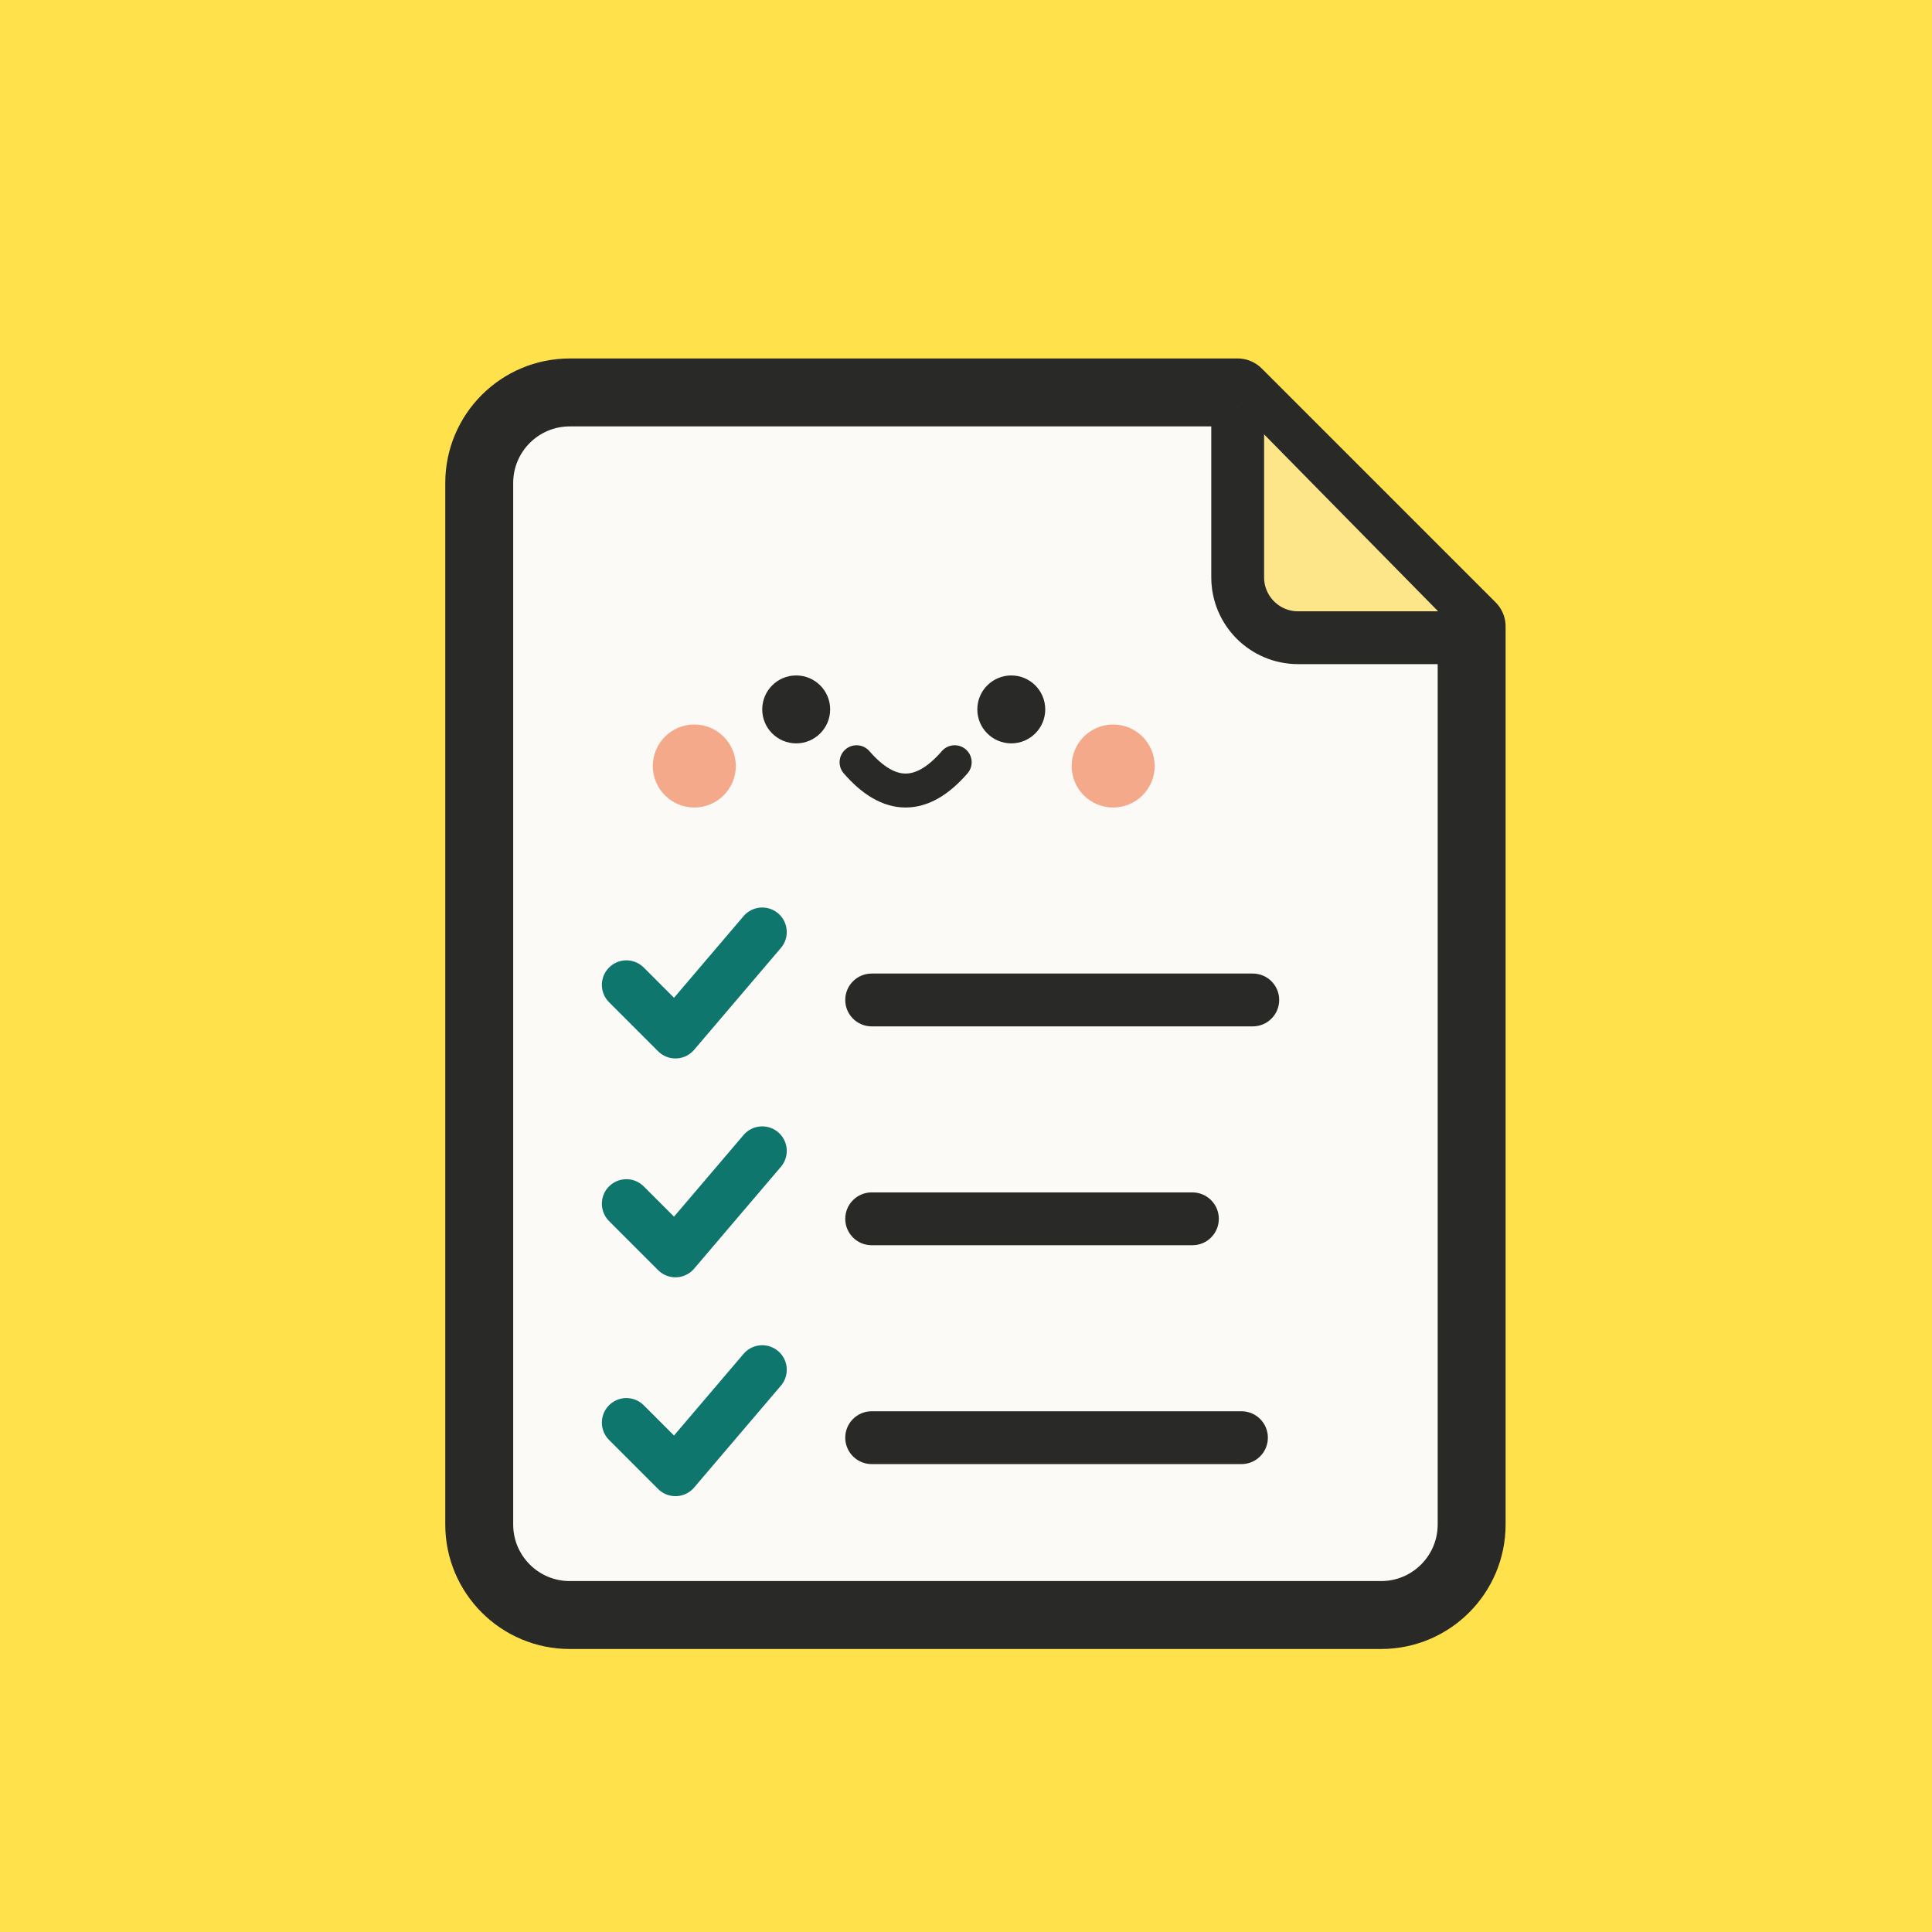
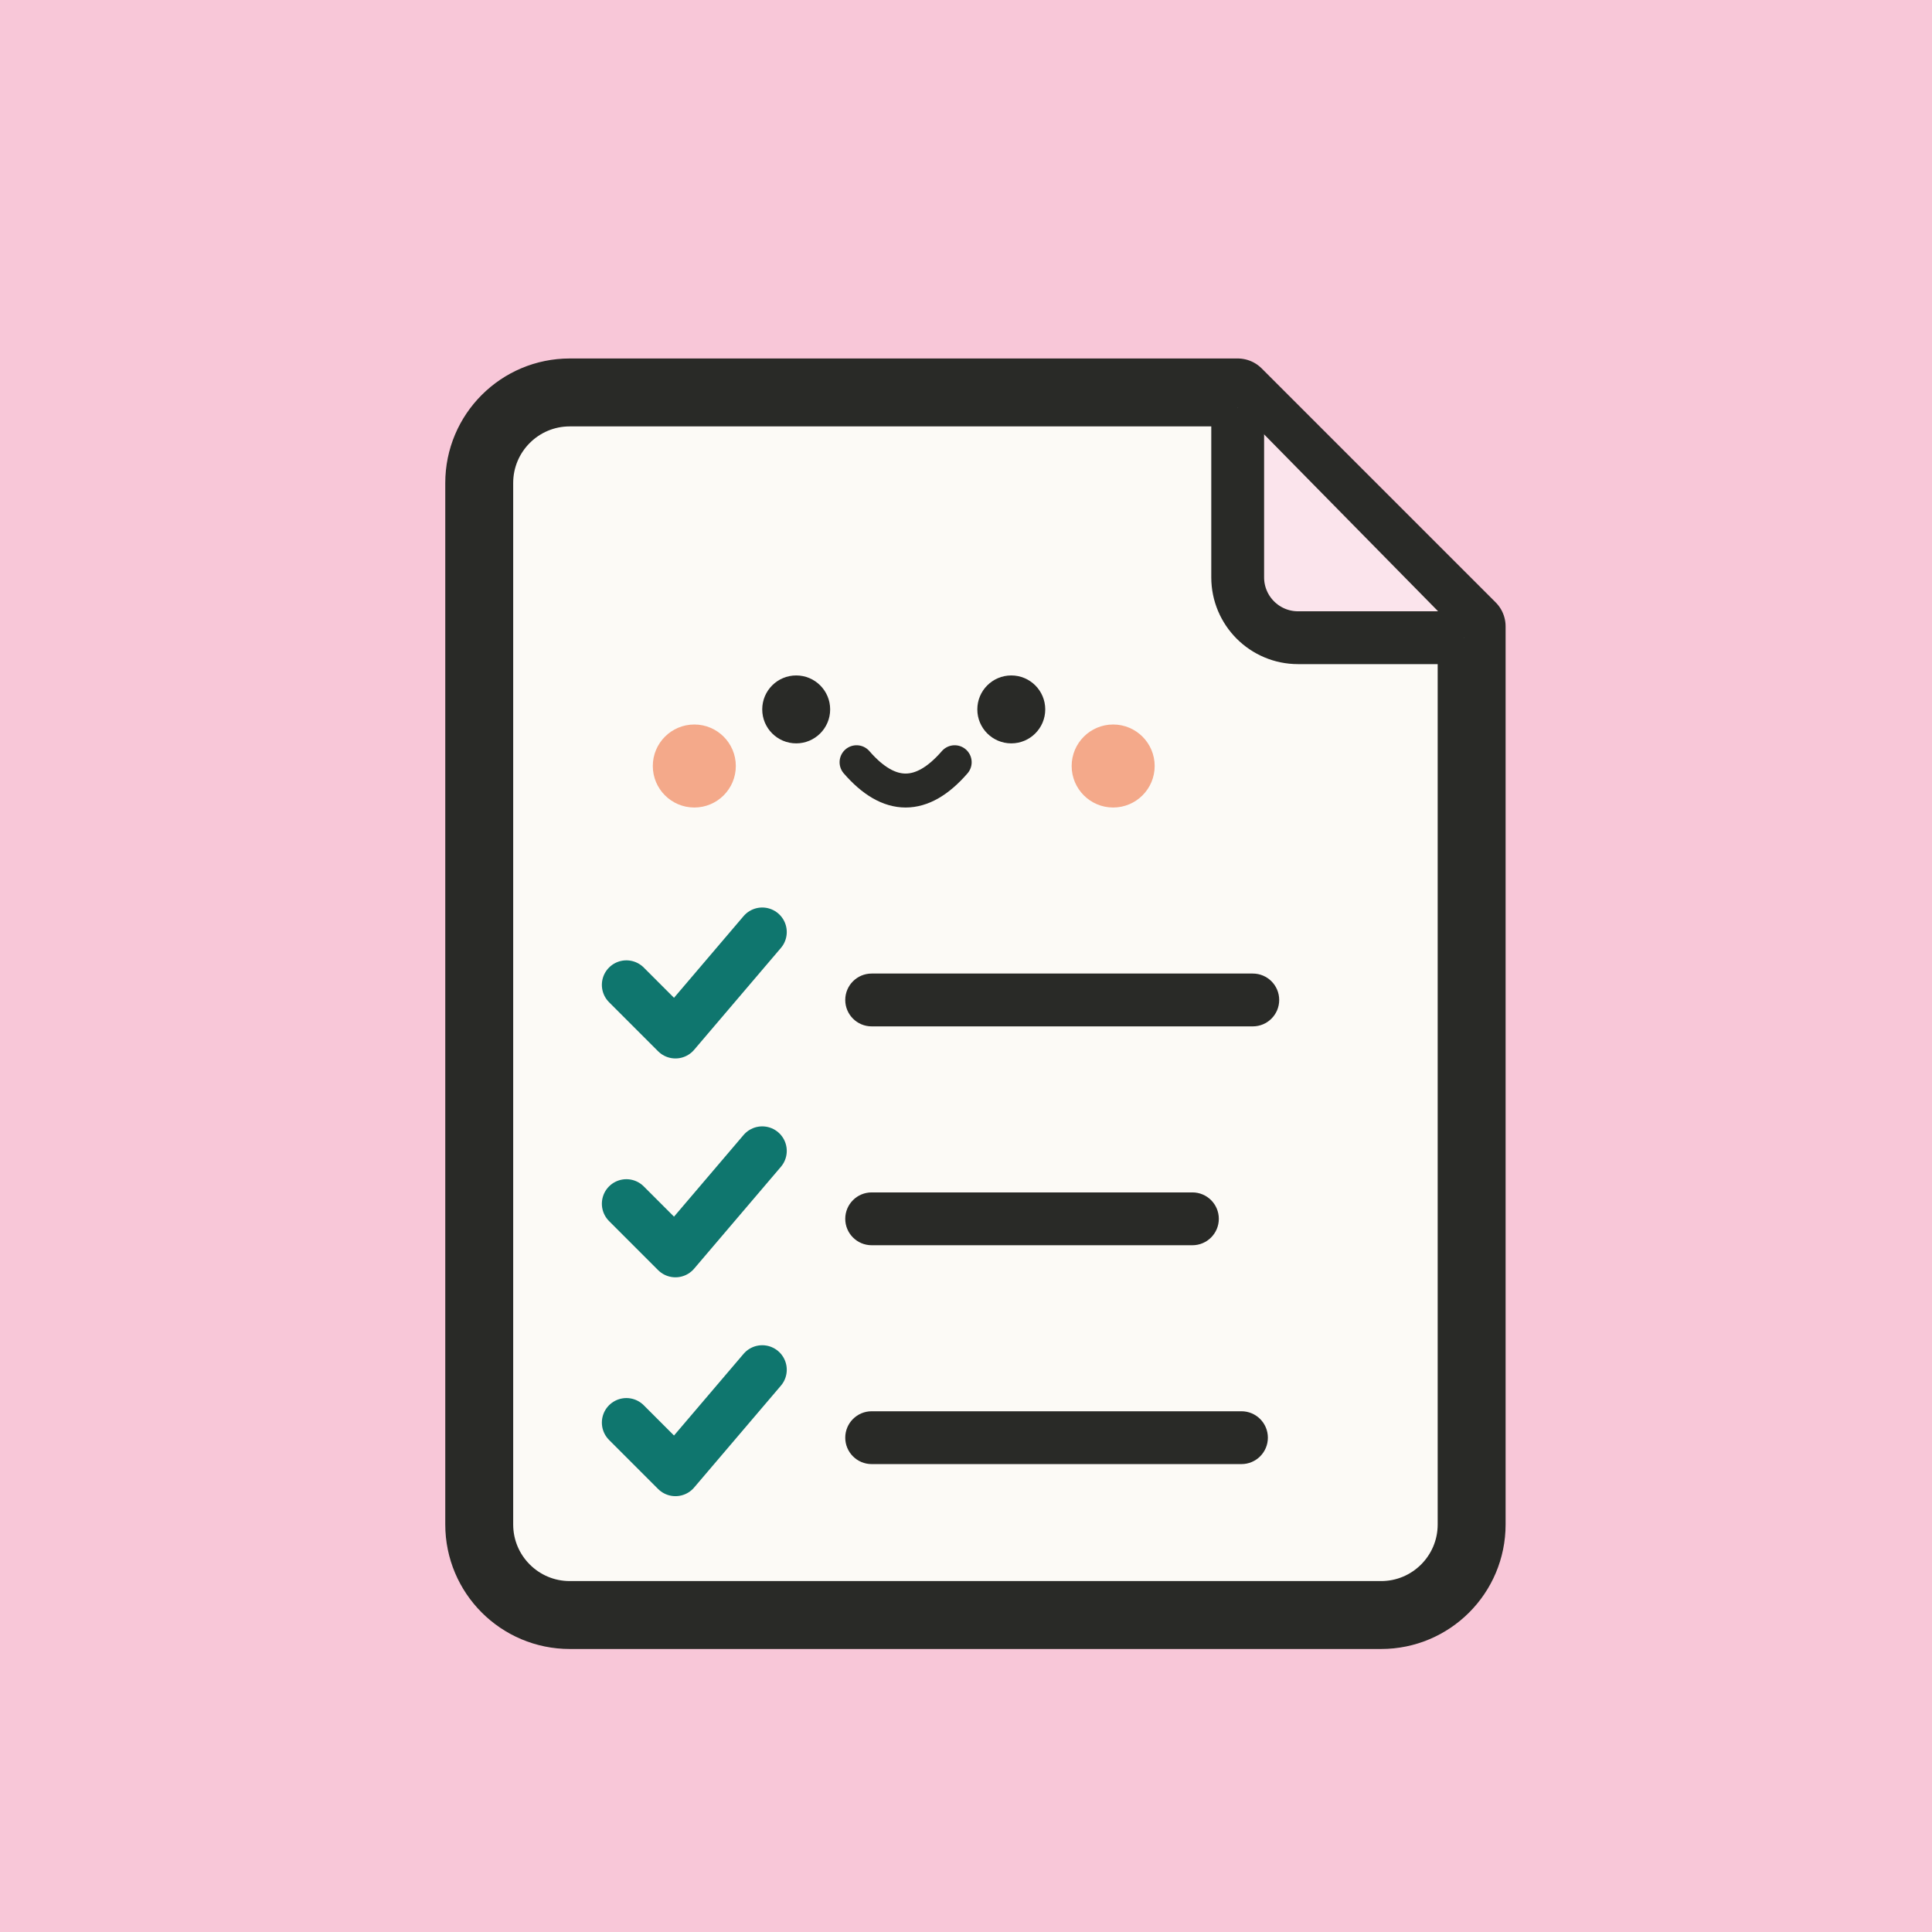
<svg xmlns="http://www.w3.org/2000/svg" viewBox="0 0 512 512">
-   <rect width="512" height="512" fill="#FFE24B" />
+   <rect width="512" height="512" fill="#F8C7D8" />
  <path d="M151 104h177l62 62v238a24 24 0 0 1-24 24H151a24 24 0 0 1-24-24V128a24 24 0 0 1 24-24Z" fill="#FCFAF6" stroke="#292A27" stroke-width="18" stroke-linejoin="round" />
-   <path d="M328 108v45a16 16 0 0 0 16 16h44" fill="#FDE68A" stroke="#292A27" stroke-width="14" stroke-linejoin="round" />
+   <path d="M328 108v45a16 16 0 0 0 16 16h44" fill="#FBE4EC" stroke="#292A27" stroke-width="14" stroke-linejoin="round" />
  <g fill="#292A27">
    <circle cx="211" cy="188" r="9" />
    <circle cx="268" cy="188" r="9" />
  </g>
  <g fill="#F4A98A">
    <circle cx="184" cy="203" r="11" />
    <circle cx="295" cy="203" r="11" />
  </g>
  <path d="M227 202q13 15 26 0" fill="none" stroke="#292A27" stroke-width="9" stroke-linecap="round" />
  <g fill="none" stroke="#0F766E" stroke-linecap="round" stroke-linejoin="round">
    <path d="m166 261 13 13 23-27" stroke-width="13" />
    <path d="m166 319 13 13 23-27" stroke-width="13" />
    <path d="m166 377 13 13 23-27" stroke-width="13" />
  </g>
  <g fill="#292A27">
    <rect x="224" y="258" width="115" height="14" rx="7" />
    <rect x="224" y="316" width="99" height="14" rx="7" />
    <rect x="224" y="374" width="112" height="14" rx="7" />
  </g>
</svg>
